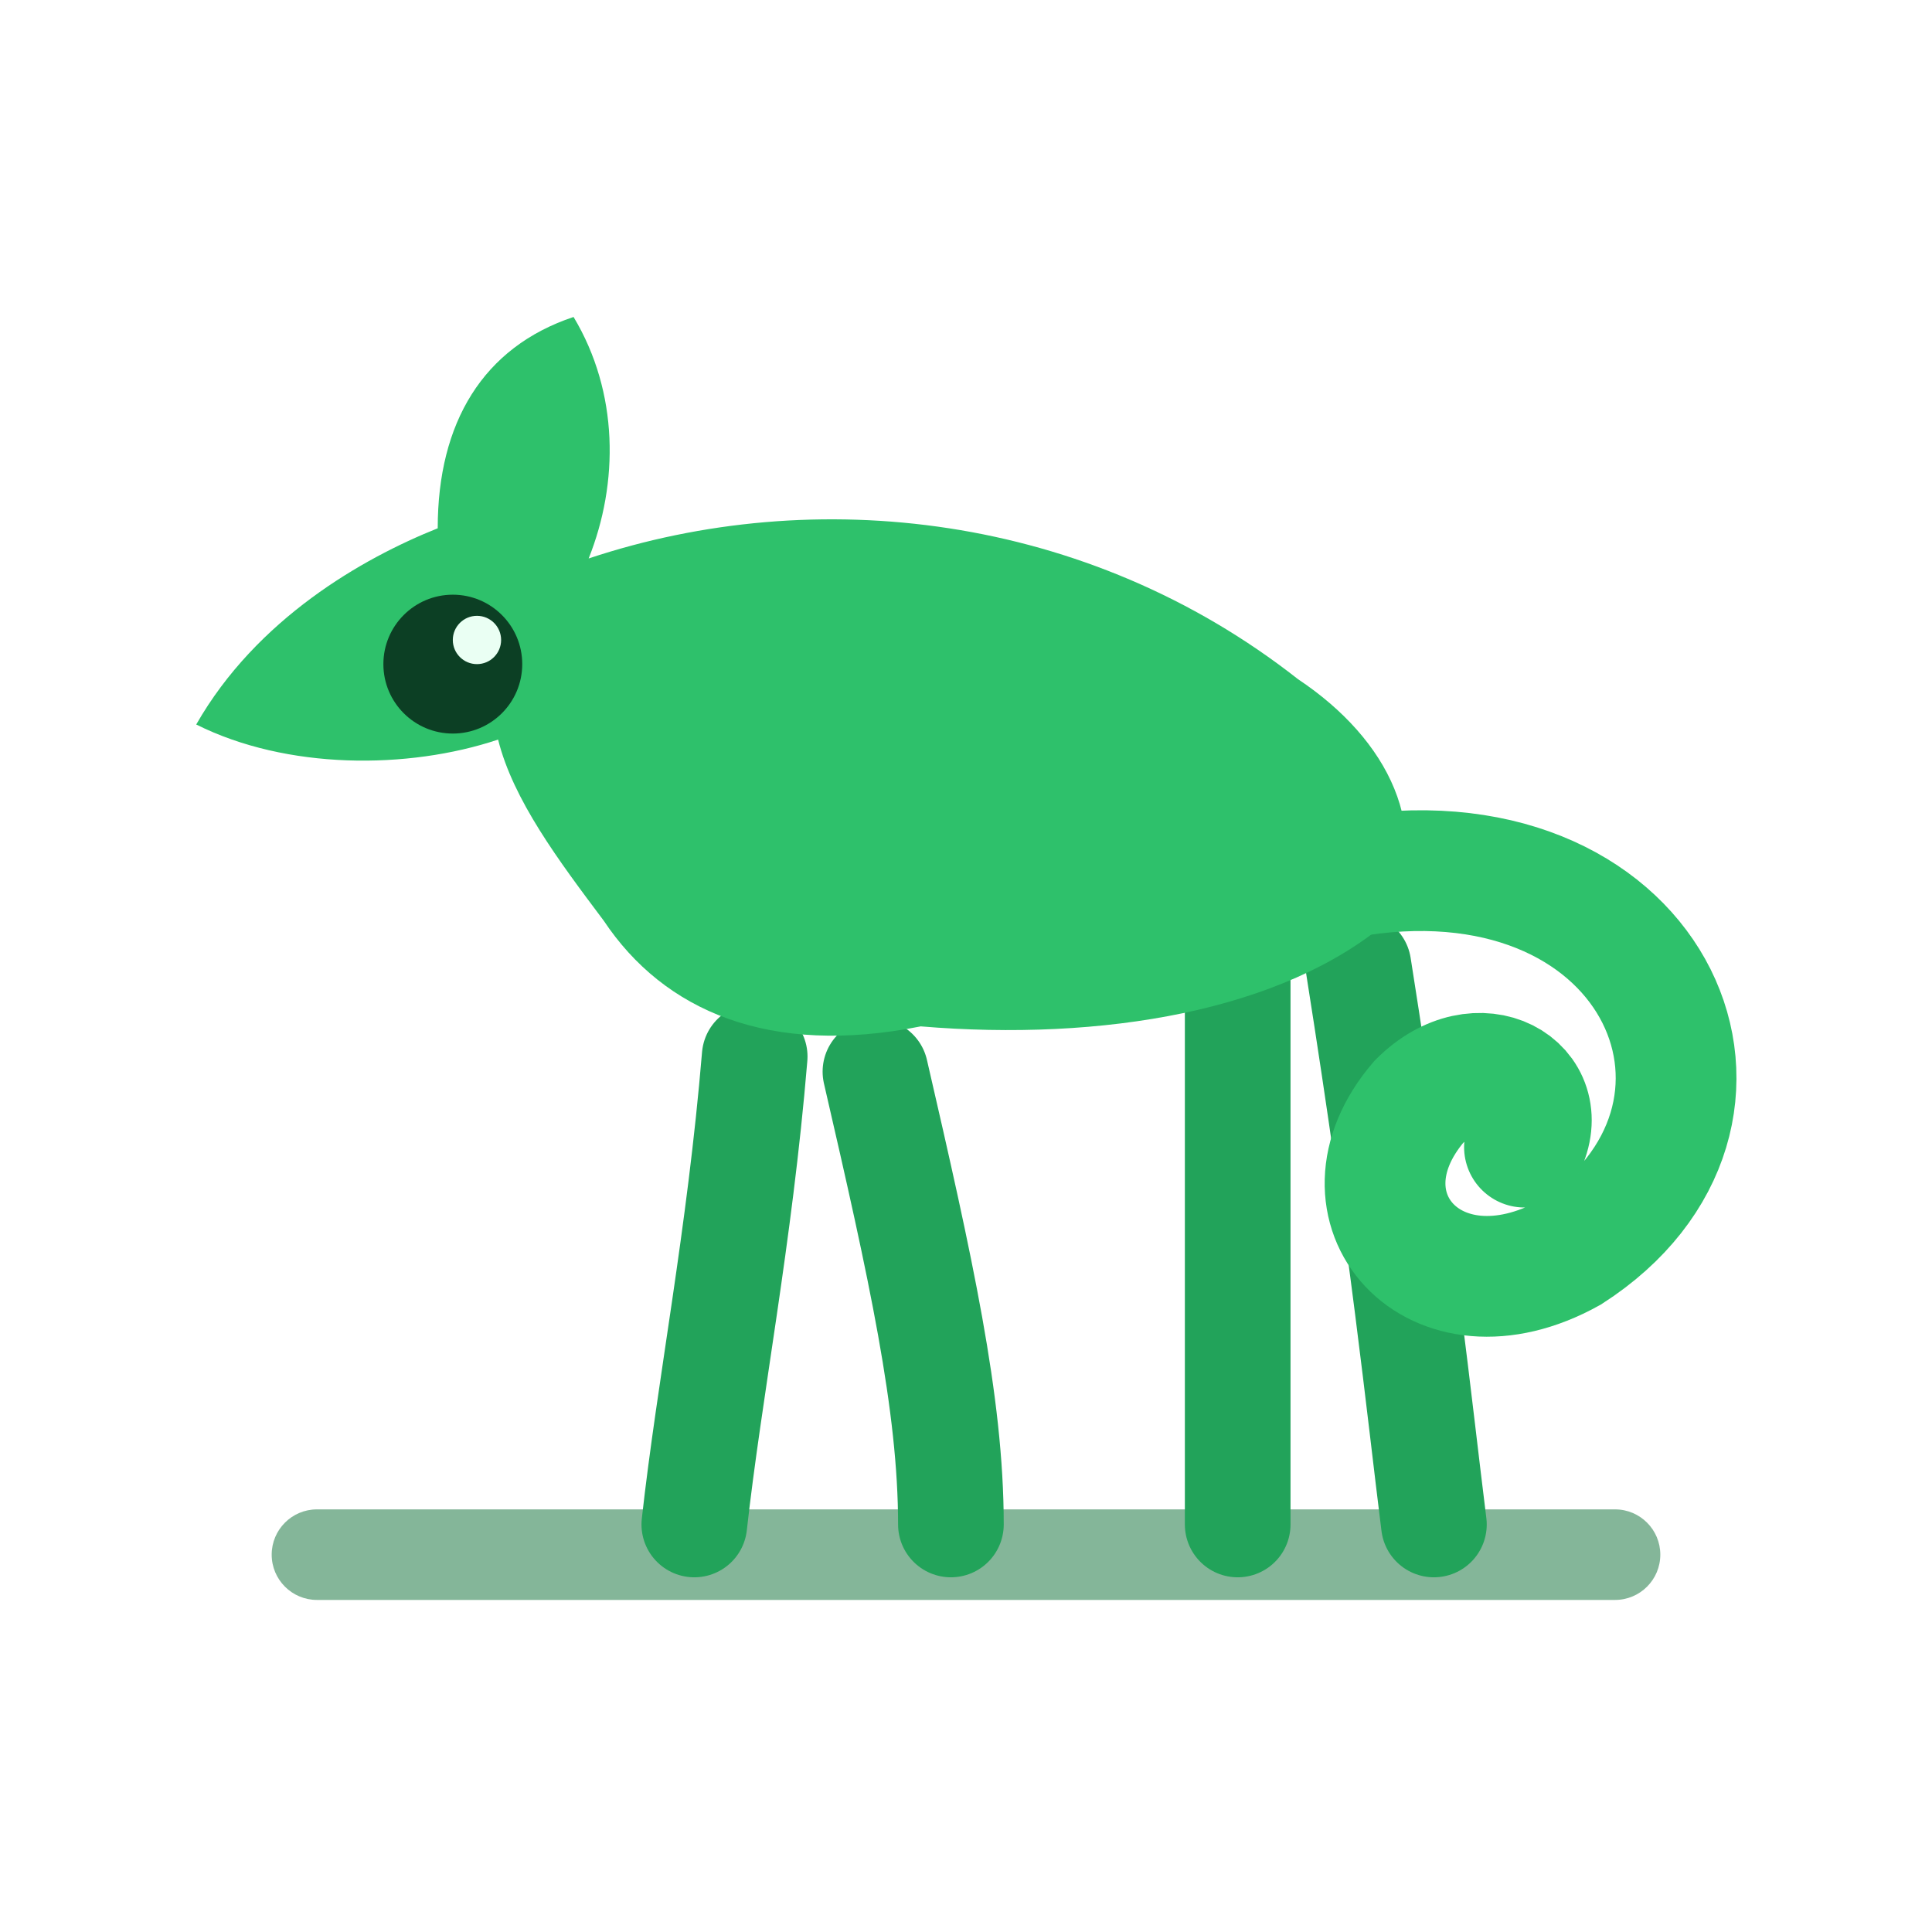
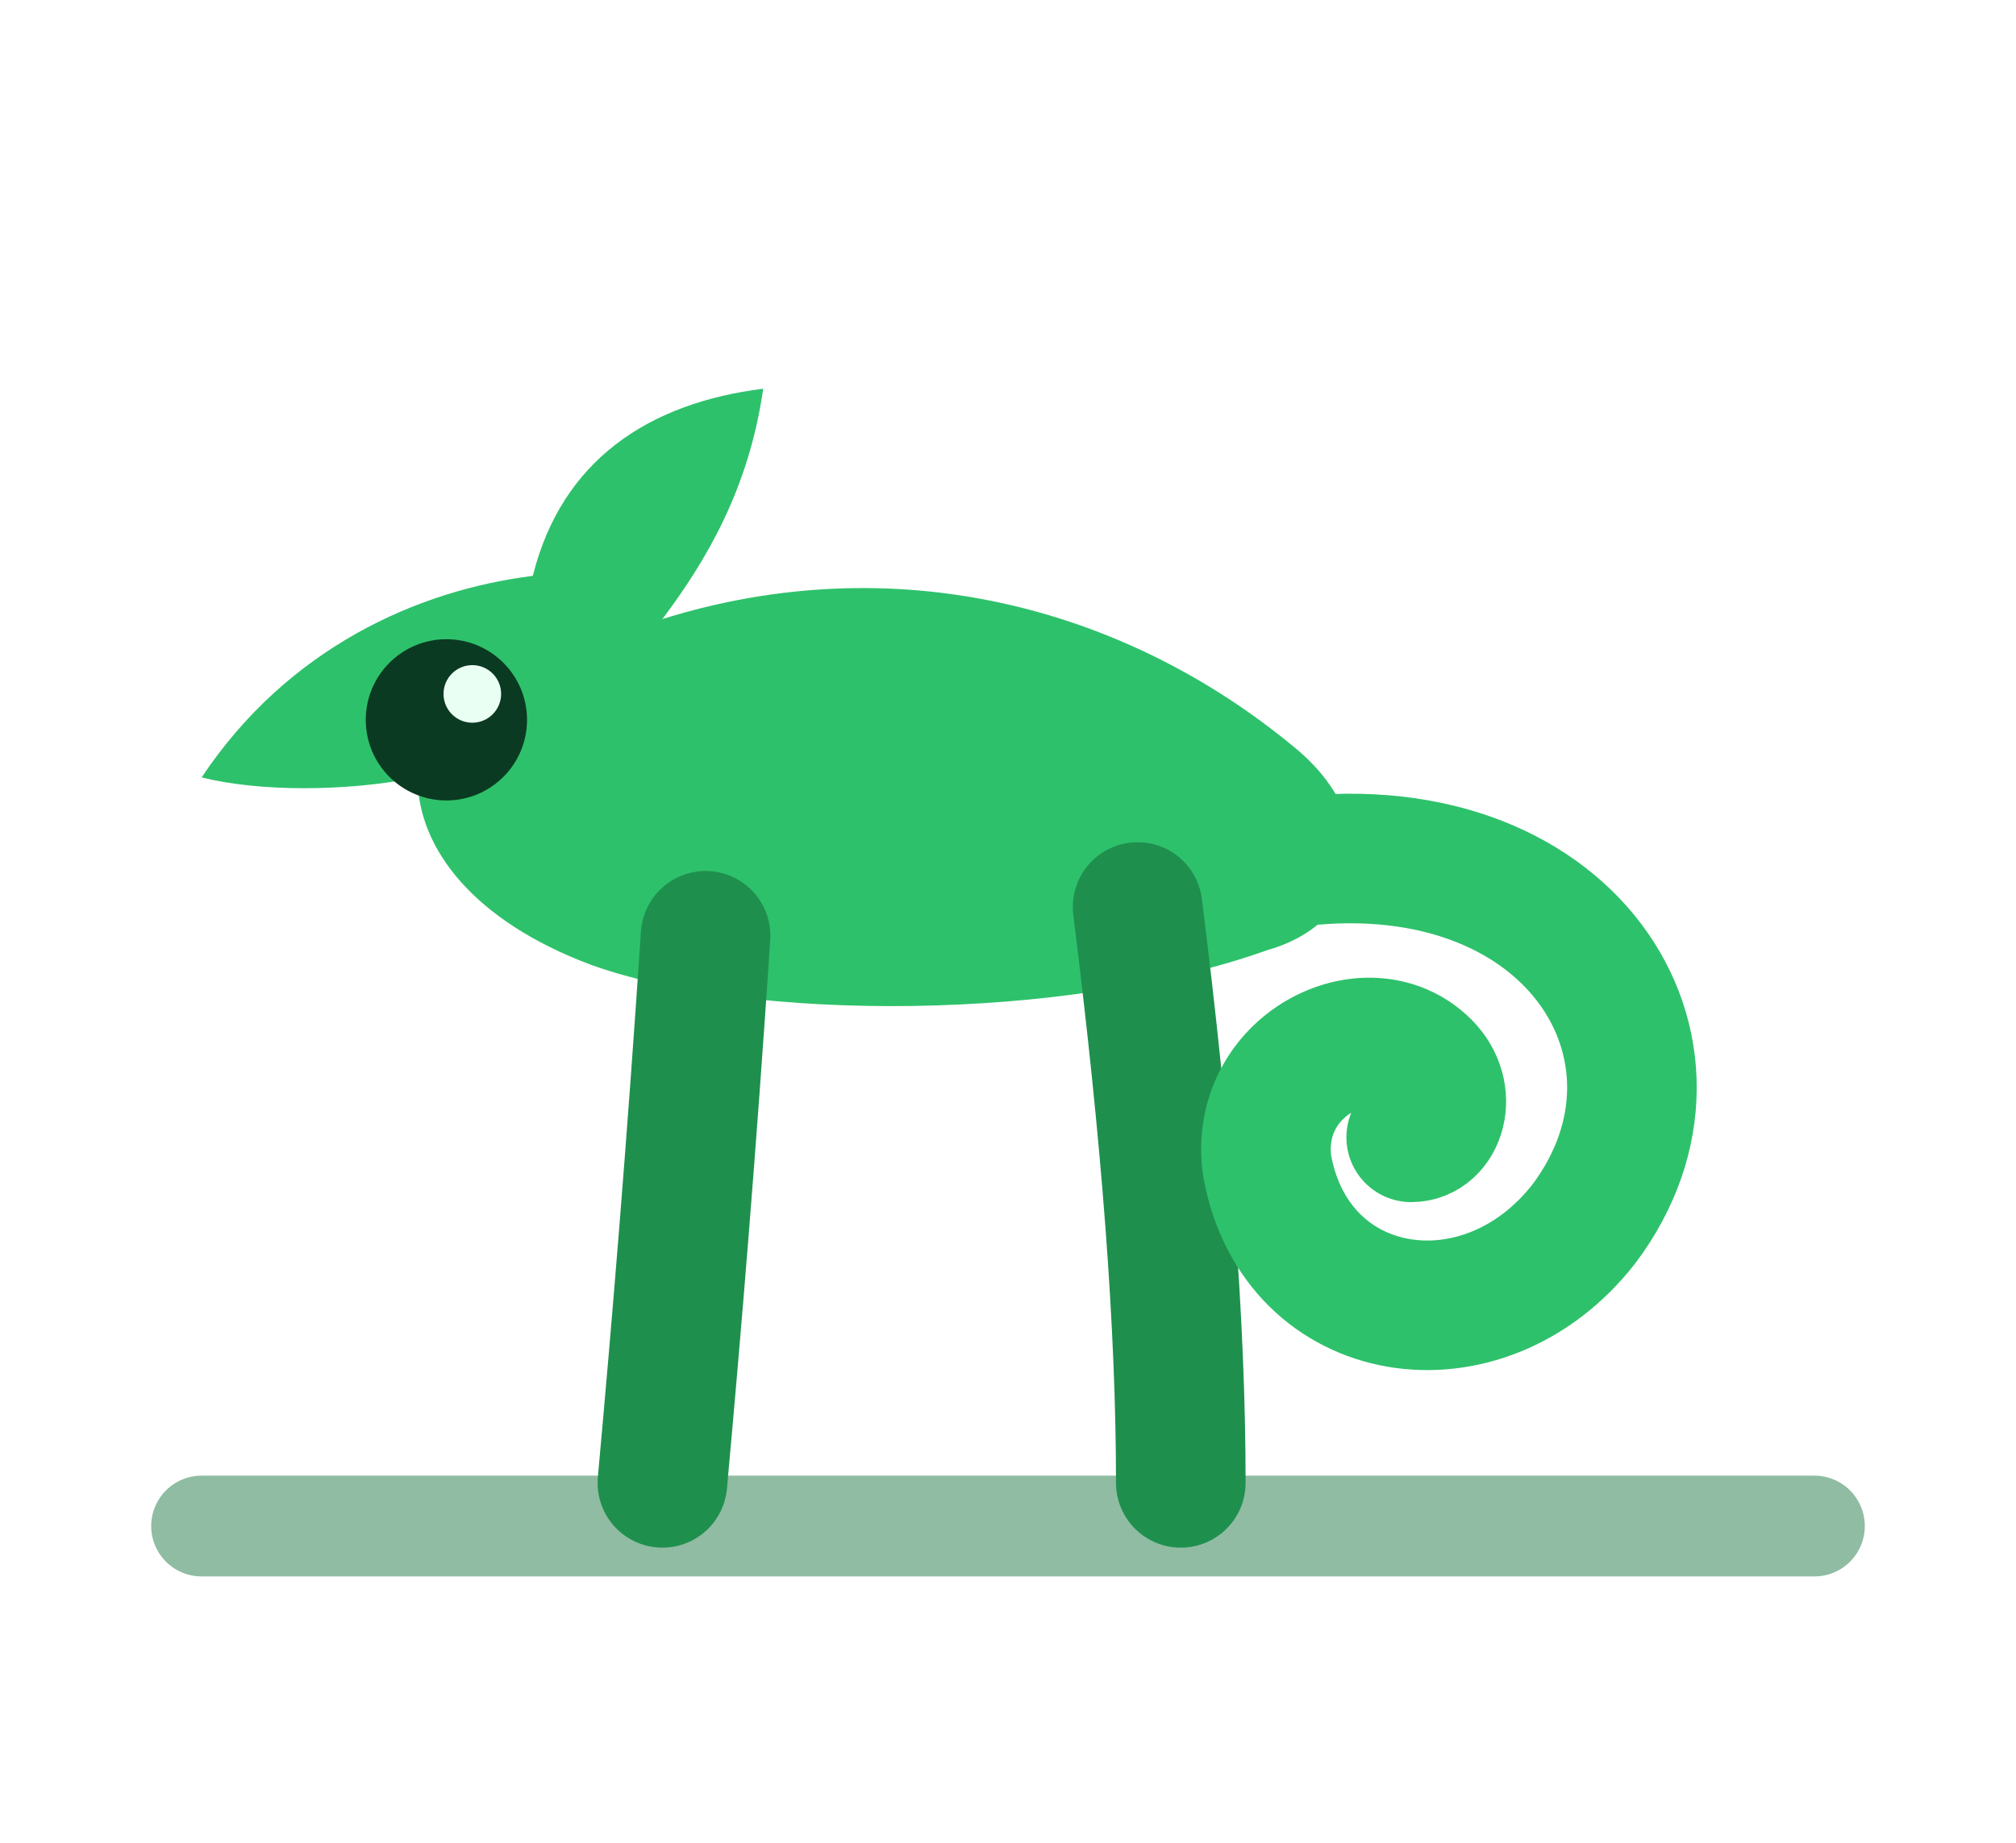
- <svg xmlns="http://www.w3.org/2000/svg" viewBox="0 0 128 128" role="img" aria-label="Chameleon">
-   <rect x="18" y="100" width="92" height="6" rx="3" fill="#1f7a45" opacity="0.55" />
-   <path d="M50 70 C 49 82, 47 92, 46 101  M58 71 C 61 84, 63 93, 63 101" stroke="#22a35a" stroke-width="7" fill="none" stroke-linecap="round" />
-   <path d="M82 64 C 82 80, 82 92, 82 101  M90 64 C 93 83, 94 93, 95 101" stroke="#22a35a" stroke-width="7" fill="none" stroke-linecap="round" />
-   <path d="M90 58 C 110 55, 118 74, 104 83 C 95 88, 88 80, 94 73 C 98 69, 103 72, 101 76" stroke="#2ec16b" stroke-width="8" fill="none" stroke-linecap="round" />
-   <path fill="#2ec16b" d="     M13 48     C 17 41, 24 37, 29 35     C 29 28, 32 23, 38 21     C 41 26, 41 32, 39 37     C 54 32, 72 34, 86 45     C 92 49, 95 55, 92 61     C 85 67, 73 69, 61 68     C 51 70, 44 67, 40 61     C 37 57, 34 53, 33 49     C 27 51, 19 51, 13 48     Z" />
-   <circle cx="30" cy="44" r="4.6" fill="#0c3f24" />
-   <circle cx="31.6" cy="42.4" r="1.6" fill="#eafff3" />
+ <svg xmlns="http://www.w3.org/2000/svg" viewBox="0 0 140 128" role="img" aria-label="Chameleon">
+   <path d="M14 106 H126" stroke="#1f7a45" stroke-width="7" stroke-linecap="round" opacity="0.5" />
+   <path fill="#2ec16b" d="     M14 54     C 20 45 29 41 37 40     C 39 32 45 28 53 27     C 52 34 49 39 46 43     C 62 38 78 42 90 52     C 96 57 95 64 88 66     C 74 71 52 71 41 67     C 33 64 29 59 29 54     C 24 55 18 55 14 54 Z" />
+   <g stroke="#1f8f4e" stroke-width="9" stroke-linecap="round" fill="none">
+     <path d="M49 65 C 48 80 47 92 46 103" />
+     <path d="M79 63 C 81 79 82 92 82 103" />
+   </g>
+   <path d="M89 60 C 109 57 119 73 110 85 C 103 94 90 92 88 81 C 87 74 95 70 99 74 C 101 76 100 79 98 79" fill="none" stroke="#2ec16b" stroke-width="9" stroke-linecap="round" />
+   <circle cx="31" cy="50" r="5.6" fill="#0b3a22" />
+   <circle cx="32.8" cy="48.2" r="2" fill="#eafff3" />
</svg>
